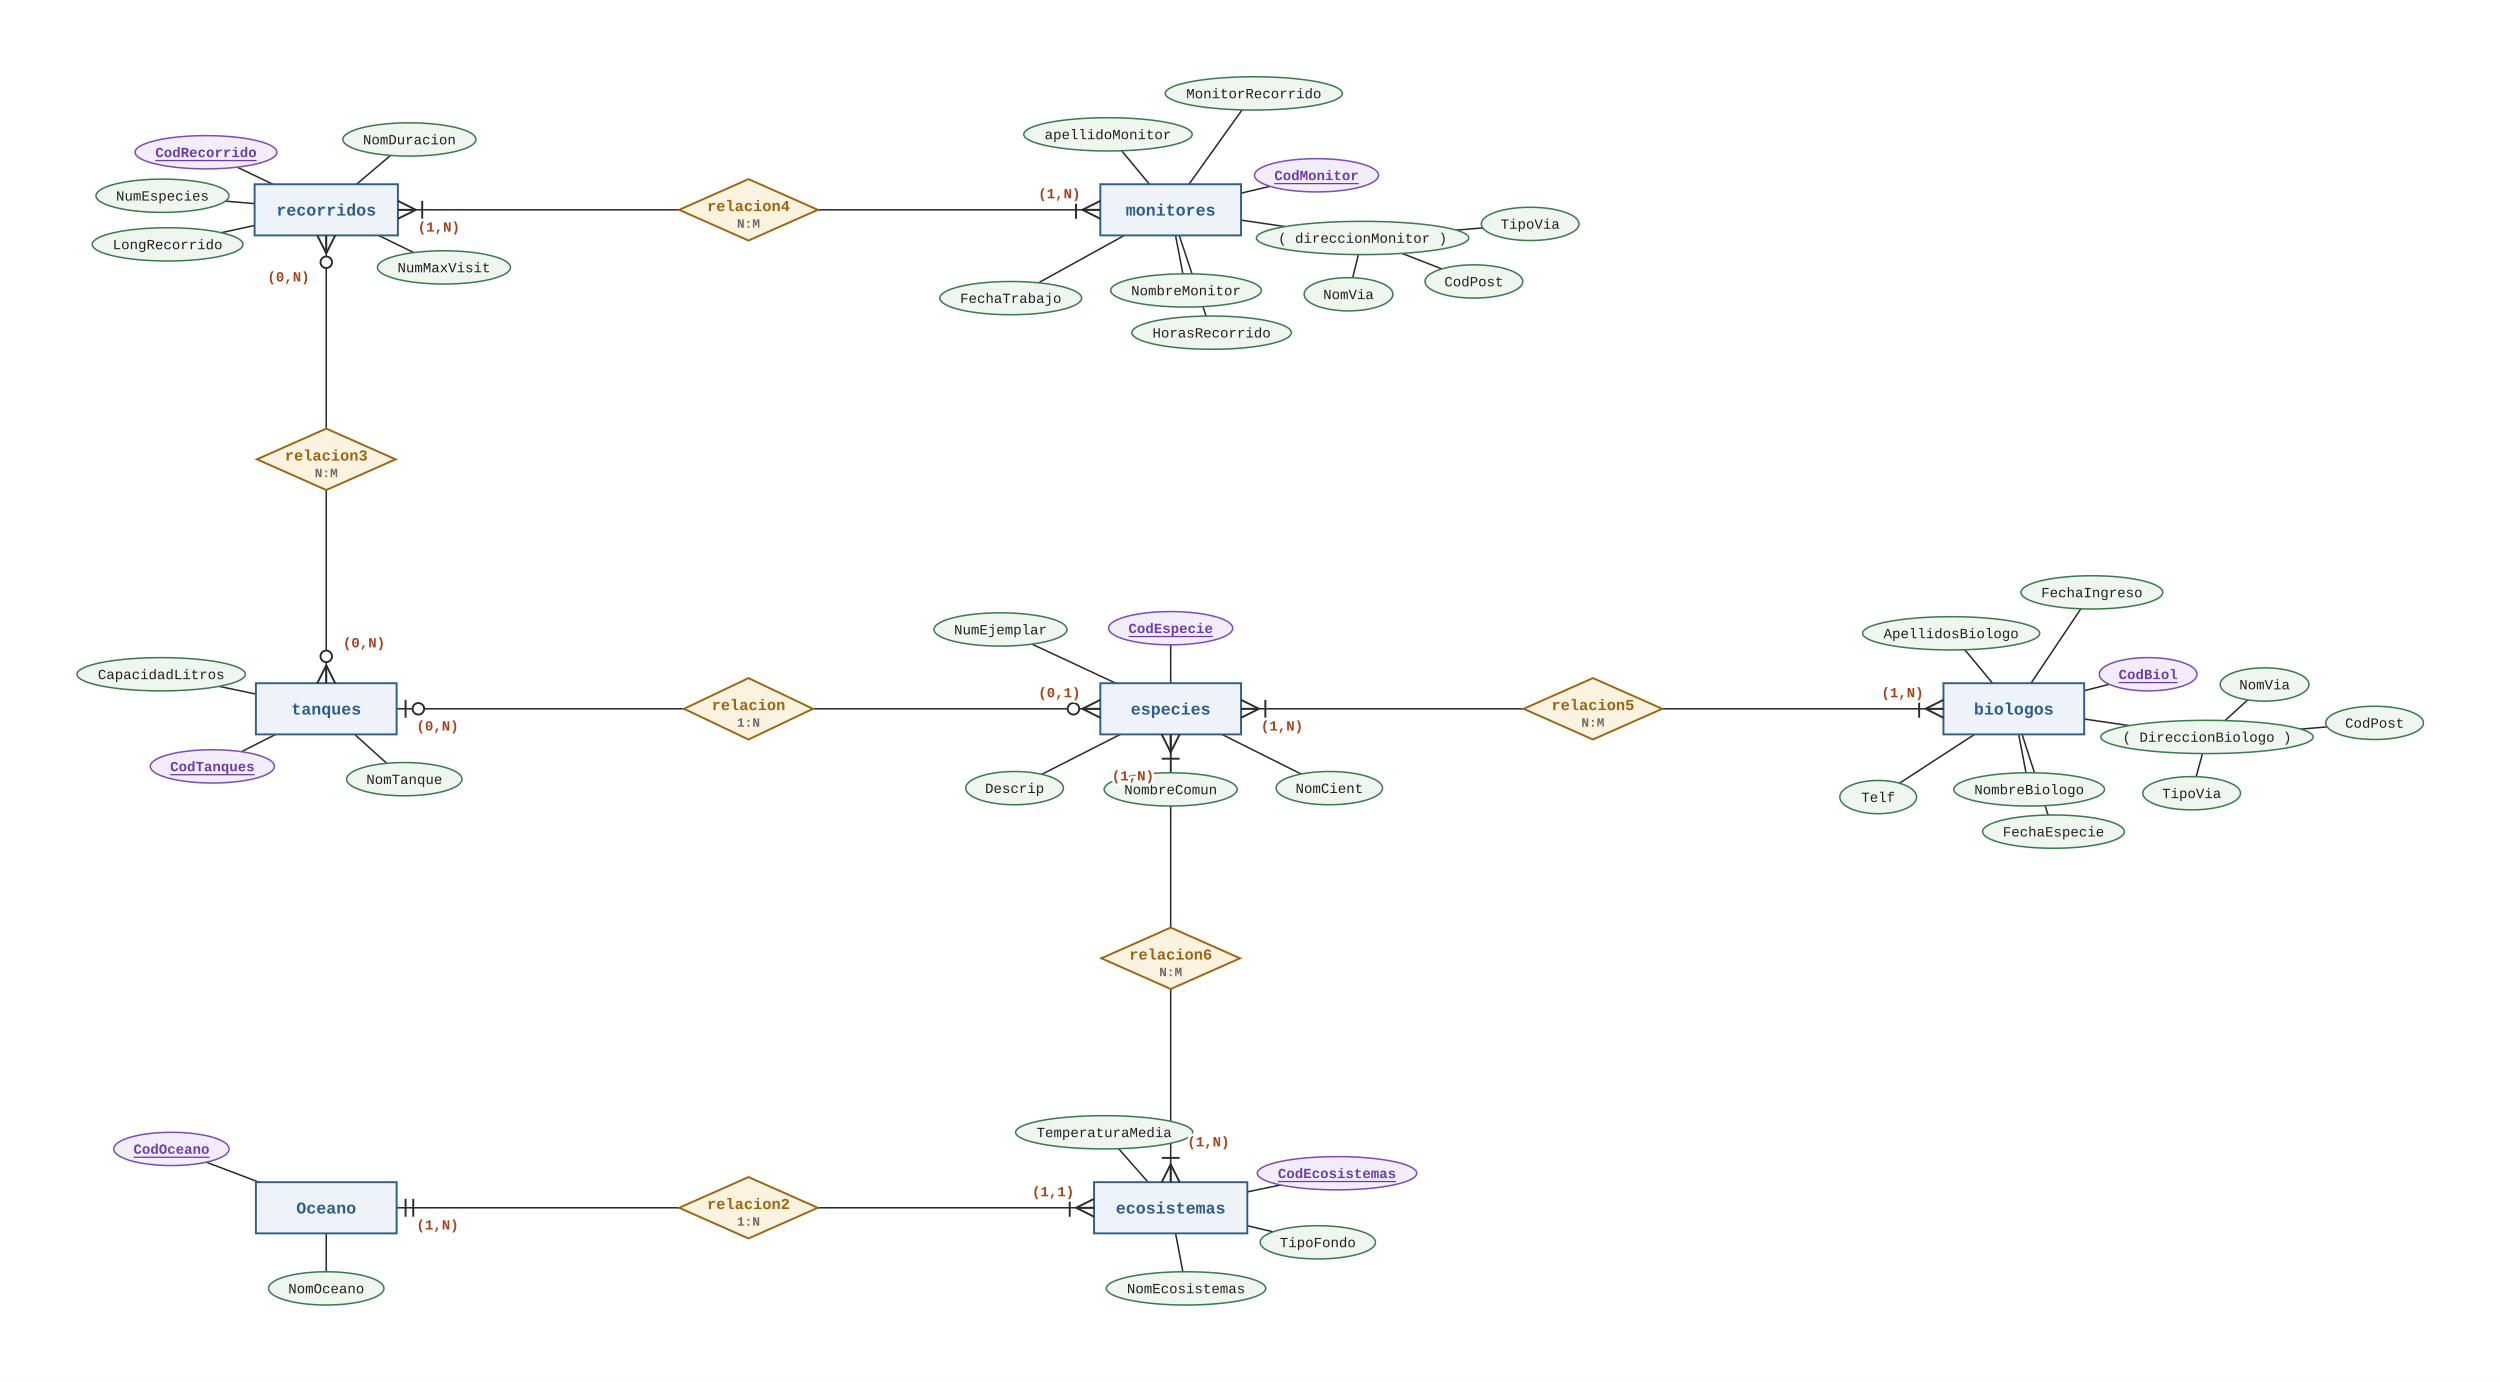
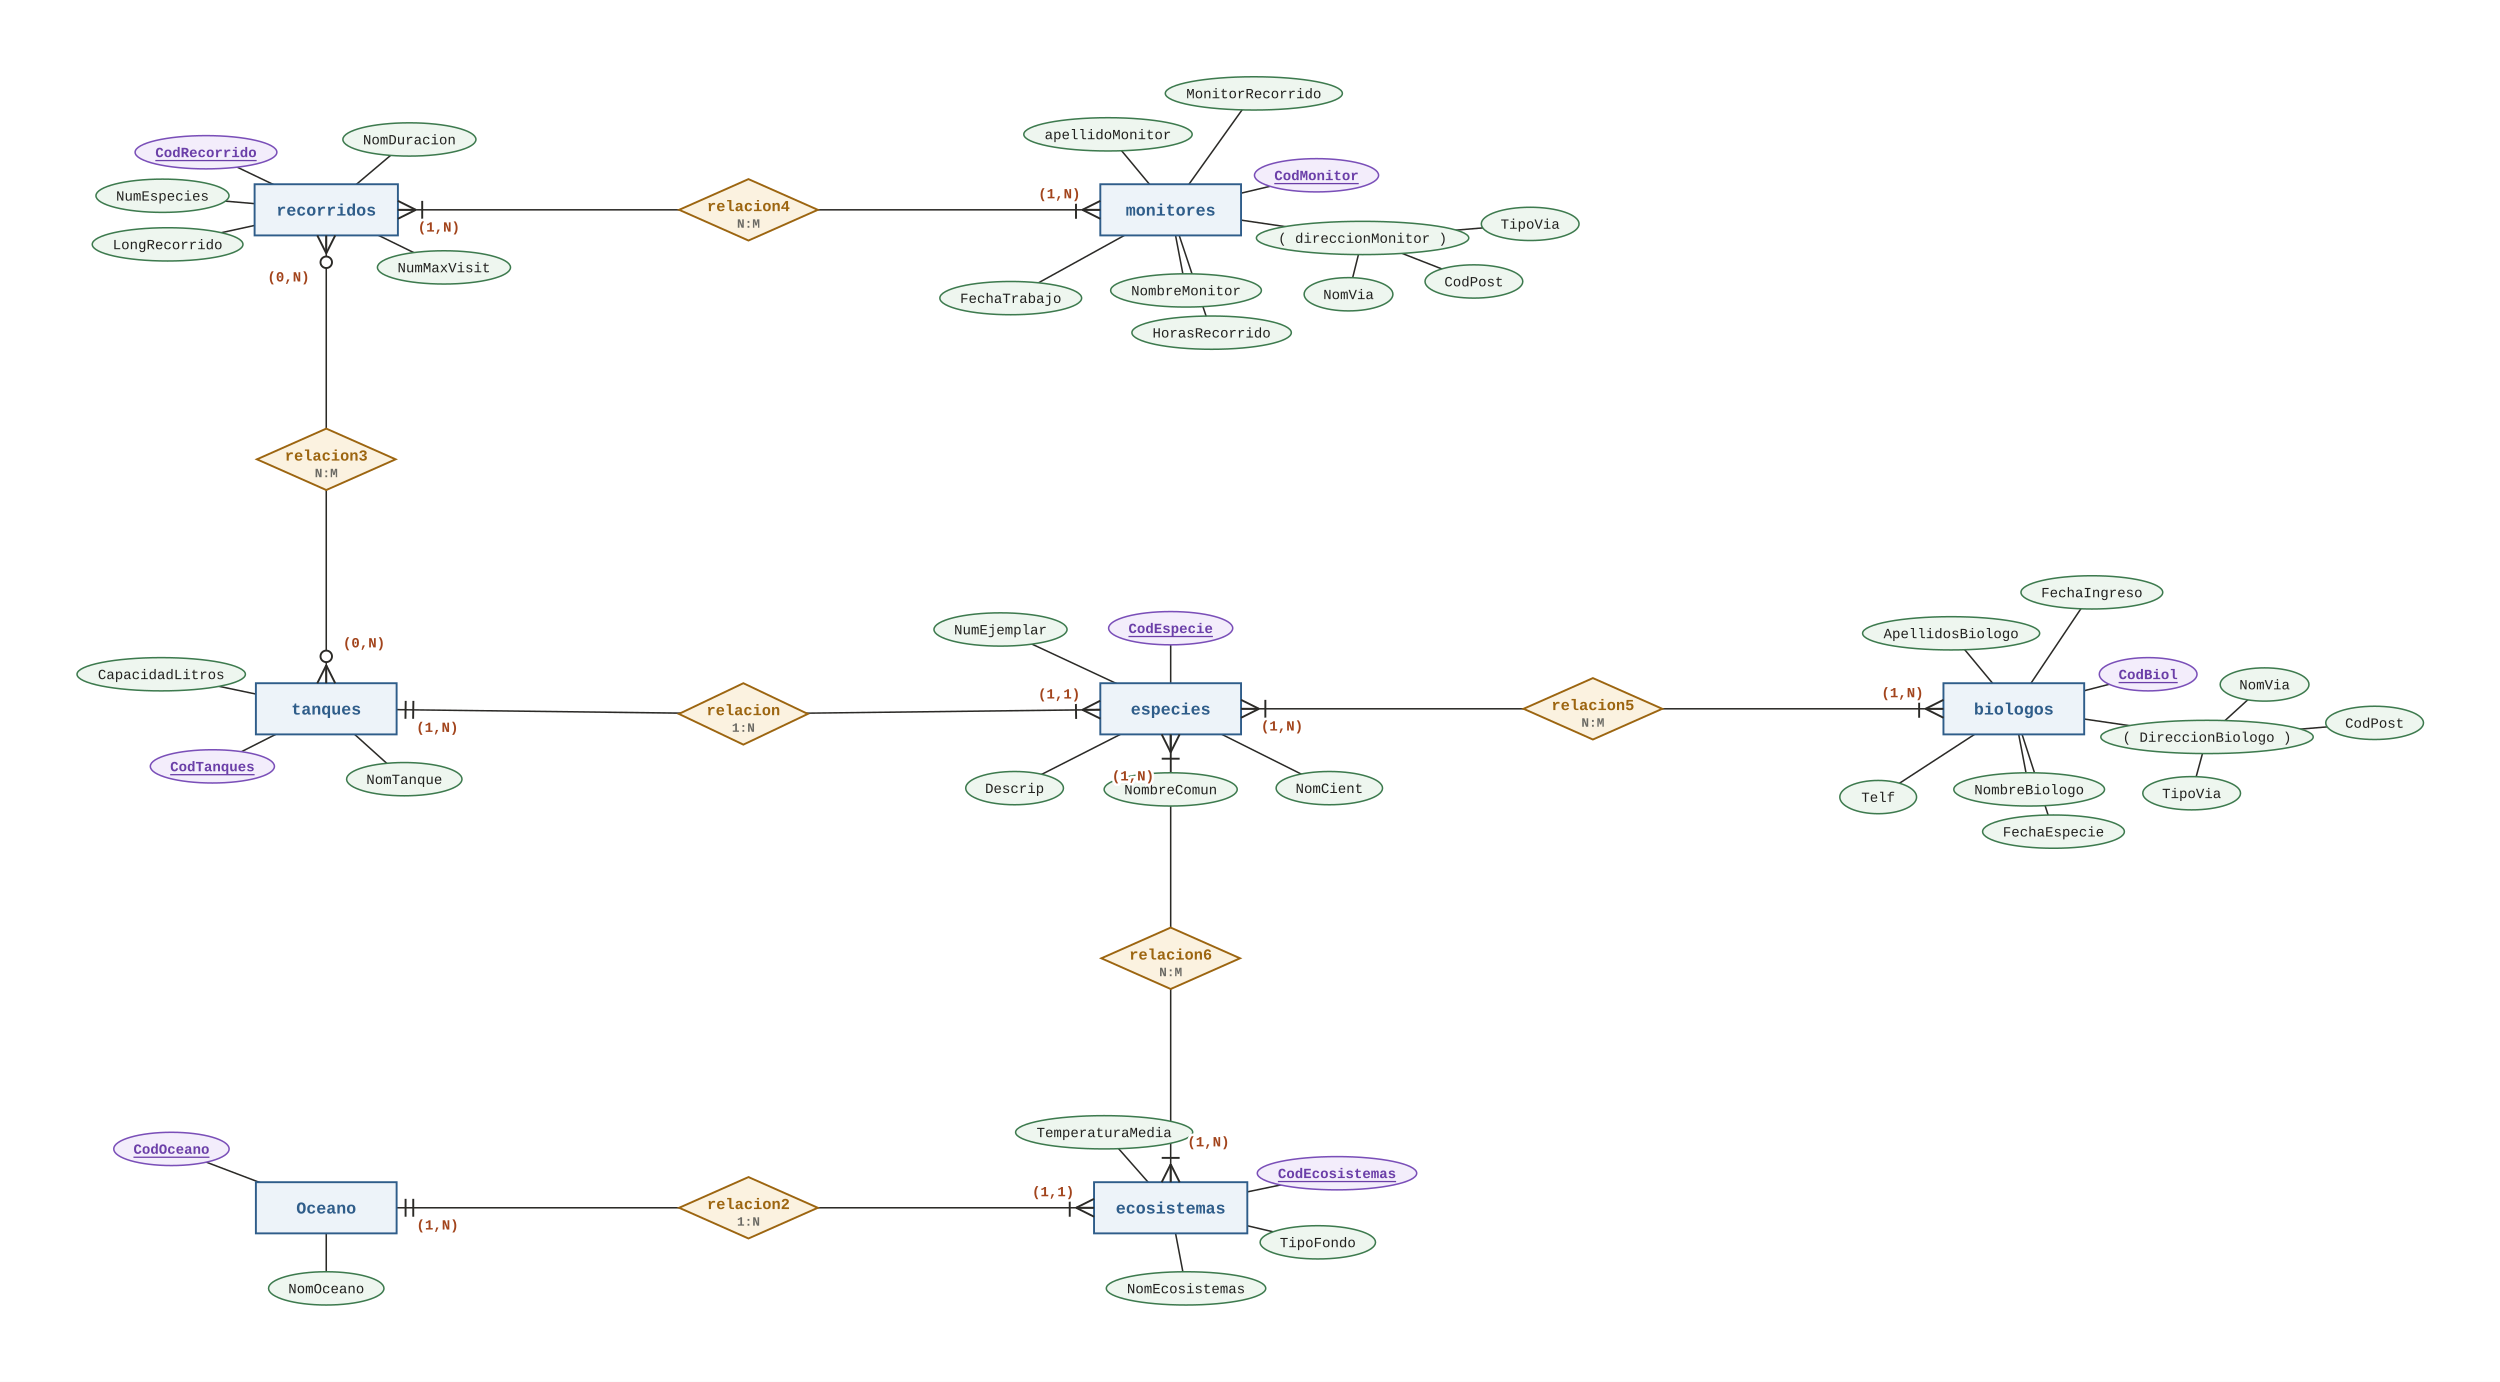
<svg xmlns="http://www.w3.org/2000/svg" viewBox="2023 1460 1954 1080" width="1954" height="1080">
  <style>.ln{stroke:#2B2A27;stroke-width:1.2}.mk{stroke:#2B2A27;stroke-width:1.5;fill:none}.mo{fill:#FFFFFF;stroke:#2B2A27;stroke-width:1.5}
.ent{fill:#EDF3F9;stroke:#2F5D8A;stroke-width:1.5}.dia{fill:#FBF2E0;stroke:#9C6510;stroke-width:1.5}.att{fill:#EEF6EF;stroke:#3D7A4E;stroke-width:1.2}.att.key{fill:#F3EDFB;stroke:#7A4FB8}.att.dr{stroke-dasharray:4 3}
.ent.in,.dia.in{fill:none}.dup{stroke:#C0362C;stroke-width:2.4}
.tx{fill:#22211F;font:11px Consolas,'JetBrains Mono','Courier New',monospace}.txk{fill:#6B3FA8;font-weight:600}.tb{font:600 13px Consolas,'JetBrains Mono','Courier New',monospace;fill:#2F5D8A}.tr{font:600 12px Consolas,'JetBrains Mono','Courier New',monospace;fill:#9C6510}.tt{font:600 10px Consolas,'JetBrains Mono','Courier New',monospace;fill:#6B6A64}
.ul{stroke:#6B3FA8;stroke-width:1}.ul.p{stroke-dasharray:3 2}.card{font:600 11px Consolas,'JetBrains Mono','Courier New',monospace;fill:#A2441C;paint-order:stroke;stroke:#FFFFFF;stroke-width:4px;stroke-linejoin:round}.cardq{fill:#6B6A64}
.tbox{fill:#FFFFFF;stroke:#A9B2C0;stroke-width:1}.thd{fill:#33557F}.thx{font:600 12.5px Consolas,'JetBrains Mono','Courier New',monospace;fill:#FFFFFF}.cx{font:11.5px Consolas,'JetBrains Mono','Courier New',monospace;fill:#22211F}.cpk{fill:#6B3FA8;font-weight:600}.cfk{fill:#A3304A}.cty{fill:#6B6A64;font-weight:400}.uq{font:600 9px Consolas,'JetBrains Mono','Courier New',monospace;fill:#2A7F8F}
.lk{stroke:#6B6A64;stroke-width:1.4;fill:none}.lk.dash{stroke-dasharray:6 4}.lkm{stroke:#6B6A64;stroke-width:1.5;fill:none}.lko{fill:#FFFFFF;stroke:#6B6A64;stroke-width:1.5}
.ipk{fill:#8E5FD0}.ifk{fill:#B4364E}.icol{fill:#2A7F8F}.inul{fill:none;stroke:#2A7F8F;stroke-width:1.3}
.rbox{fill:#FFFFFF;stroke:#22211F;stroke-width:1.1}.rnm{font:600 12.5px Consolas,'JetBrains Mono','Courier New',monospace;fill:#2F5D8A}.rcol{font:12px Consolas,'JetBrains Mono','Courier New',monospace;fill:#22211F}.rpk{font-weight:700;fill:#6B3FA8}.rfk{fill:#A3304A}.rul{stroke:#6B3FA8;stroke-width:1.1}
.rtag{font:600 9.5px Consolas,'JetBrains Mono','Courier New',monospace;fill:#6B6A64}.rarr{fill:none;stroke:#B4364E;stroke-width:1.1}.rhead{fill:#B4364E}
.ent.hd,.dia.hd{fill:none}.ktag{font:700 9px Consolas,'JetBrains Mono','Courier New',monospace;fill:#6B6A64}.rlab{fill:#FFFFFF;stroke:none;opacity:.92}.dia.assoc{stroke-dasharray:5 3}.ln.lid{stroke-width:2.2}.isal{fill:#9C6510}.skt{fill:#2F5D8A}
.thx.dup{fill:#FFC2BD}.cx.dup,.rnm.dup,.rcol.dup{fill:#C0362C;text-decoration:underline}
.note{stroke-width:1.2}.note-fold{stroke-width:1.2}.nc-y{fill:#FFF4C2;stroke:#D2AE36}.nc-b{fill:#DDEBFA;stroke:#7AA3D6}.nc-g{fill:#DFF2E1;stroke:#7DBB87}.nc-p{fill:#FBE1EC;stroke:#D98AAE}.note-fold{filter:brightness(.93)}.note-tx{font:12px 'Segoe UI',Arial,sans-serif;fill:#2B2A27}</style>
  <rect x="2023" y="1460" width="1954" height="1080" fill="#ffffff" />
  <line x1="2938" y1="2014" x2="2938" y2="2077" class="ln" />
  <line x1="2938" y1="2014" x2="3062" y2="2076" class="ln" />
  <line x1="2938" y1="2014" x2="2816" y2="2076" class="ln" />
  <line x1="2938" y1="2014" x2="2805" y2="1952" class="ln" />
  <line x1="2938" y1="2404" x2="2950" y2="2467" class="ln" />
  <line x1="2938" y1="2014" x2="2938" y2="1951" class="ln" />
  <line x1="2938" y1="2404" x2="3068" y2="2377" class="ln" />
  <line x1="2938" y1="2404" x2="2886" y2="2345" class="ln" />
  <line x1="2938" y1="2404" x2="3053" y2="2431" class="ln" />
  <line x1="2278" y1="2014" x2="2339" y2="2069" class="ln" />
  <line x1="2278" y1="2014" x2="2149" y2="1987" class="ln" />
  <line x1="2278" y1="1624" x2="2184" y2="1579" class="ln" />
  <line x1="2278" y1="1624" x2="2343" y2="1569" class="ln" />
  <line x1="2278" y1="1624" x2="2154" y2="1651" class="ln" />
  <line x1="2278" y1="1624" x2="2370" y2="1669" class="ln" />
  <line x1="2278" y1="1624" x2="2150" y2="1613" class="ln" />
  <line x1="2938" y1="1624" x2="2950" y2="1687" class="ln" />
  <line x1="2938" y1="1624" x2="2889" y2="1565" class="ln" />
  <line x1="2938" y1="1624" x2="3088" y2="1646" class="ln" />
  <line x1="2938" y1="1624" x2="2813" y2="1693" class="ln" />
  <line x1="3088" y1="1646" x2="3219" y2="1635" class="ln" />
  <line x1="3088" y1="1646" x2="3077" y2="1690" class="ln" />
  <line x1="3088" y1="1646" x2="3175" y2="1680" class="ln" />
  <line x1="2938" y1="1624" x2="3003" y2="1533" class="ln" />
  <line x1="3597" y1="2014" x2="3609" y2="2077" class="ln" />
  <line x1="3597" y1="2014" x2="3548" y2="1955" class="ln" />
  <line x1="3597" y1="2014" x2="3748" y2="2036" class="ln" />
  <line x1="3597" y1="2014" x2="3491" y2="2083" class="ln" />
  <line x1="3597" y1="2014" x2="3658" y2="1923" class="ln" />
  <line x1="3597" y1="2014" x2="3702" y2="1987" class="ln" />
  <line x1="2938" y1="1624" x2="3052" y2="1597" class="ln" />
  <line x1="3748" y1="2036" x2="3879" y2="2025" class="ln" />
  <line x1="3748" y1="2036" x2="3736" y2="2080" class="ln" />
  <line x1="3748" y1="2036" x2="3793" y2="1995" class="ln" />
  <line x1="2278" y1="2014" x2="2189" y2="2059" class="ln" />
-   <line x1="2608" y1="2014" x2="2938" y2="2014" class="ln" />
-   <line x1="2608" y1="2014" x2="2278" y2="2014" class="ln" />
+   <line x1="2604" y1="2018" x2="2938" y2="2014" class="ln" />
+   <line x1="2604" y1="2018" x2="2278" y2="2014" class="ln" />
  <line x1="2278" y1="2404" x2="2157" y2="2358" class="ln" />
  <line x1="2278" y1="2404" x2="2278" y2="2467" class="ln" />
  <line x1="2608" y1="2404" x2="2278" y2="2404" class="ln" />
  <line x1="2608" y1="2404" x2="2938" y2="2404" class="ln" />
  <line x1="2278" y1="1819" x2="2278" y2="1624" class="ln" />
  <line x1="2278" y1="1819" x2="2278" y2="2014" class="ln" />
  <line x1="2608" y1="1624" x2="2938" y2="1624" class="ln" />
  <line x1="2608" y1="1624" x2="2278" y2="1624" class="ln" />
  <line x1="2938" y1="1624" x2="2970" y2="1720" class="ln" />
  <line x1="3268" y1="2014" x2="2938" y2="2014" class="ln" />
  <line x1="3268" y1="2014" x2="3597" y2="2014" class="ln" />
  <line x1="3597" y1="2014" x2="3628" y2="2110" class="ln" />
  <line x1="2938" y1="2209" x2="2938" y2="2404" class="ln" />
  <line x1="2938" y1="2209" x2="2938" y2="2014" class="ln" />
  <g class="node" data-id="nmwmlq3st1nugp1q">
    <rect x="2883" y="1994" width="110" height="40" class="ent" />
    <text x="2938" y="2018.5" text-anchor="middle" class="tb">especies</text>
  </g>
  <g class="node" data-id="nmwmlq9kf1nv612j">
    <ellipse cx="2938" cy="2077" rx="52" ry="13" class="att" />
    <text x="2938" y="2080.8" text-anchor="middle" class="tx">NombreComun</text>
  </g>
  <g class="node" data-id="nmwmlqhdt1nxv91i">
    <ellipse cx="3062" cy="2076" rx="41.6" ry="13" class="att" />
    <text x="3062" y="2079.8" text-anchor="middle" class="tx">NomCient</text>
  </g>
  <g class="node" data-id="nmwmlqosf1nzrpx4">
    <ellipse cx="2816" cy="2076" rx="38.2" ry="13" class="att" />
    <text x="2816" y="2079.8" text-anchor="middle" class="tx">Descrip</text>
  </g>
  <g class="node" data-id="nmwmls3cg1o16fms">
    <ellipse cx="2805" cy="1952" rx="52" ry="13" class="att" />
    <text x="2805" y="1955.8" text-anchor="middle" class="tx">NumEjemplar</text>
  </g>
  <g class="node" data-id="nmwmlsuwk1o544am">
    <rect x="2878.1" y="2384" width="119.8" height="40" class="ent" />
    <text x="2938" y="2408.5" text-anchor="middle" class="tb">ecosistemas</text>
  </g>
  <g class="node" data-id="nmwmlt76j1o6eex8">
    <ellipse cx="2950" cy="2467" rx="62.3" ry="13" class="att" />
    <text x="2950" y="2470.8" text-anchor="middle" class="tx">NomEcosistemas</text>
  </g>
  <g class="node" data-id="nmwmlu9zg1o8m304">
    <ellipse cx="2938" cy="1951" rx="48.5" ry="13" class="att key" />
    <text x="2938" y="1954.8" text-anchor="middle" class="tx txk">CodEspecie</text>
    <line x1="2905" y1="1957.5" x2="2971" y2="1957.5" class="ul" />
  </g>
  <g class="node" data-id="nmwmluhgc1oa9xli">
    <ellipse cx="3068" cy="2377" rx="62.3" ry="13" class="att key" />
    <text x="3068" y="2380.8" text-anchor="middle" class="tx txk">CodEcosistemas</text>
    <line x1="3021.8" y1="2383.5" x2="3114.2" y2="2383.5" class="ul" />
  </g>
  <g class="node" data-id="nmwmlutc41ocqgp9">
    <ellipse cx="2886" cy="2345" rx="69.2" ry="13" class="att" />
    <text x="2886" y="2348.8" text-anchor="middle" class="tx">TemperaturaMedia</text>
  </g>
  <g class="node" data-id="nmwmlv8u81oe6z0t">
    <ellipse cx="3053" cy="2431" rx="45.1" ry="13" class="att" />
    <text x="3053" y="2434.8" text-anchor="middle" class="tx">TipoFondo</text>
  </g>
  <g class="node" data-id="nmwmlyn111oi5120">
    <rect x="2223" y="1994" width="110" height="40" class="ent" />
    <text x="2278" y="2018.5" text-anchor="middle" class="tb">tanques</text>
  </g>
  <g class="node" data-id="nmwmlz73o1ojqecn">
    <ellipse cx="2339" cy="2069" rx="45.1" ry="13" class="att" />
    <text x="2339" y="2072.8" text-anchor="middle" class="tx">NomTanque</text>
  </g>
  <g class="node" data-id="nmwmlzhpm1olqsv8">
    <ellipse cx="2149" cy="1987" rx="65.8" ry="13" class="att" />
    <text x="2149" y="1990.8" text-anchor="middle" class="tx">CapacidadLitros</text>
  </g>
  <g class="node" data-id="nmwmm04rg1on2ew7">
    <rect x="2222" y="1604" width="112" height="40" class="ent" />
    <text x="2278" y="1628.5" text-anchor="middle" class="tb">recorridos</text>
  </g>
  <g class="node" data-id="nmwmm0hhz1oo2zof">
    <ellipse cx="2184" cy="1579" rx="55.4" ry="13" class="att key" />
    <text x="2184" y="1582.8" text-anchor="middle" class="tx txk">CodRecorrido</text>
    <line x1="2144.4" y1="1585.5" x2="2223.6" y2="1585.5" class="ul" />
  </g>
  <g class="node" data-id="nmwmm0rak1oq5dvb">
    <ellipse cx="2343" cy="1569" rx="52" ry="13" class="att" />
    <text x="2343" y="1572.8" text-anchor="middle" class="tx">NomDuracion</text>
  </g>
  <g class="node" data-id="nmwmm1q3u1os6477">
    <ellipse cx="2154" cy="1651" rx="58.9" ry="13" class="att" />
    <text x="2154" y="1654.8" text-anchor="middle" class="tx">LongRecorrido</text>
  </g>
  <g class="node" data-id="nmwmm2jk21ou8le7">
    <ellipse cx="2370" cy="1669" rx="52" ry="13" class="att" />
    <text x="2370" y="1672.8" text-anchor="middle" class="tx">NumMaxVisit</text>
  </g>
  <g class="node" data-id="nmwmm30rn1owrddh">
    <ellipse cx="2150" cy="1613" rx="52" ry="13" class="att" />
    <text x="2150" y="1616.8" text-anchor="middle" class="tx">NumEspecies</text>
  </g>
  <g class="node" data-id="nmwmm43j01oyr75p">
    <rect x="2883" y="1604" width="110" height="40" class="ent" />
    <text x="2938" y="1628.5" text-anchor="middle" class="tb">monitores</text>
  </g>
  <g class="node" data-id="nmwmm4cck1ozzlka">
    <ellipse cx="2950" cy="1687" rx="58.9" ry="13" class="att" />
    <text x="2950" y="1690.8" text-anchor="middle" class="tx">NombreMonitor</text>
  </g>
  <g class="node" data-id="nmwmm4saa1p1wcw0">
    <ellipse cx="2889" cy="1565" rx="65.8" ry="13" class="att" />
    <text x="2889" y="1568.8" text-anchor="middle" class="tx">apellidoMonitor</text>
  </g>
  <g class="node" data-id="nmwmm4ufe1p3042t">
    <ellipse cx="3088" cy="1646" rx="83" ry="13" class="att" />
    <text x="3088" y="1649.8" text-anchor="middle" class="tx">( direccionMonitor )</text>
  </g>
  <g class="node" data-id="nmwmm55un1p5k8r1">
    <ellipse cx="2813" cy="1693" rx="55.4" ry="13" class="att" />
    <text x="2813" y="1696.8" text-anchor="middle" class="tx">FechaTrabajo</text>
  </g>
  <g class="node" data-id="nmwmm5zat1p78uws">
    <ellipse cx="3219" cy="1635" rx="38.2" ry="13" class="att" />
    <text x="3219" y="1638.8" text-anchor="middle" class="tx">TipoVia</text>
  </g>
  <g class="node" data-id="nmwmm63gt1p9plnq">
    <ellipse cx="3077" cy="1690" rx="34.7" ry="13" class="att" />
    <text x="3077" y="1693.8" text-anchor="middle" class="tx">NomVia</text>
  </g>
  <g class="node" data-id="nmwmm668f1pbqrzq">
    <ellipse cx="3175" cy="1680" rx="38.2" ry="13" class="att" />
    <text x="3175" y="1683.8" text-anchor="middle" class="tx">CodPost</text>
  </g>
  <g class="node" data-id="nmwmm7n781pf4ok1">
    <ellipse cx="3003" cy="1533" rx="69.2" ry="13" class="att" />
    <text x="3003" y="1536.8" text-anchor="middle" class="tx">MonitorRecorrido</text>
  </g>
  <g class="node" data-id="nmwmm81181pholdc">
    <rect x="3542" y="1994" width="110" height="40" class="ent" />
    <text x="3597" y="2018.5" text-anchor="middle" class="tb">biologos</text>
  </g>
  <g class="node" data-id="nmwmm88qc1pio2yb">
    <ellipse cx="3609" cy="2077" rx="58.9" ry="13" class="att" />
    <text x="3609" y="2080.8" text-anchor="middle" class="tx">NombreBiologo</text>
  </g>
  <g class="node" data-id="nmwmm8v6o1pkcwz3">
    <ellipse cx="3548" cy="1955" rx="69.2" ry="13" class="att" />
    <text x="3548" y="1958.8" text-anchor="middle" class="tx">ApellidosBiologo</text>
  </g>
  <g class="node" data-id="nmwmmatmr1pmsmsg">
    <ellipse cx="3748" cy="2036" rx="83" ry="13" class="att" />
    <text x="3748" y="2039.8" text-anchor="middle" class="tx">( DireccionBiologo )</text>
  </g>
  <g class="node" data-id="nmwmmcl0l1porlhl">
    <ellipse cx="3491" cy="2083" rx="30" ry="13" class="att" />
    <text x="3491" y="2086.8" text-anchor="middle" class="tx">Telf</text>
  </g>
  <g class="node" data-id="nmwmmcs231pqok2a">
    <ellipse cx="3658" cy="1923" rx="55.4" ry="13" class="att" />
    <text x="3658" y="1926.8" text-anchor="middle" class="tx">FechaIngreso</text>
  </g>
  <g class="node" data-id="nmwmmd6381pssyfu">
    <ellipse cx="3702" cy="1987" rx="38.2" ry="13" class="att key" />
    <text x="3702" y="1990.8" text-anchor="middle" class="tx txk">CodBiol</text>
    <line x1="3678.9" y1="1993.5" x2="3725.1" y2="1993.5" class="ul" />
  </g>
  <g class="node" data-id="nmwmmdeic1puypxf">
    <ellipse cx="3052" cy="1597" rx="48.5" ry="13" class="att key" />
    <text x="3052" y="1600.8" text-anchor="middle" class="tx txk">CodMonitor</text>
    <line x1="3019" y1="1603.5" x2="3085" y2="1603.5" class="ul" />
  </g>
  <g class="node" data-id="nmwmme4u41pwlxij">
    <ellipse cx="3879" cy="2025" rx="38.2" ry="13" class="att" />
    <text x="3879" y="2028.8" text-anchor="middle" class="tx">CodPost</text>
  </g>
  <g class="node" data-id="nmwmmf36c1pyyq8l">
    <ellipse cx="3736" cy="2080" rx="38.2" ry="13" class="att" />
    <text x="3736" y="2083.8" text-anchor="middle" class="tx">TipoVia</text>
  </g>
  <g class="node" data-id="nmwmmfeh71q05hvk">
    <ellipse cx="3793" cy="1995" rx="34.7" ry="13" class="att" />
    <text x="3793" y="1998.8" text-anchor="middle" class="tx">NomVia</text>
  </g>
  <g class="node" data-id="nmwmmgbbo1q2vvmu">
    <ellipse cx="2189" cy="2059" rx="48.5" ry="13" class="att key" />
    <text x="2189" y="2062.8" text-anchor="middle" class="tx txk">CodTanques</text>
    <line x1="2156" y1="2065.5" x2="2222" y2="2065.5" class="ul" />
  </g>
  <g class="node" data-id="nmwmminrg1q44jqm">
-     <polygon points="2608,1990 2658.4,2014 2608,2038 2557.6,2014" class="dia" />
-     <text x="2608" y="2015" text-anchor="middle" class="tr">relacion</text>
-     <text x="2608" y="2028" text-anchor="middle" class="tt">1:N</text>
+     <polygon points="2604,1994 2654.4,2018 2604,2042 2553.6,2018" class="dia" />
+     <text x="2604" y="2019" text-anchor="middle" class="tr">relacion</text>
+     <text x="2604" y="2032" text-anchor="middle" class="tt">1:N</text>
  </g>
  <g class="node" data-id="nmwmmlkwk1q7lmry">
    <rect x="2223" y="2384" width="110" height="40" class="ent" />
    <text x="2278" y="2408.5" text-anchor="middle" class="tb">Oceano</text>
  </g>
  <g class="node" data-id="nmwmmm03o1q8o4i6">
    <ellipse cx="2157" cy="2358" rx="45.1" ry="13" class="att key" />
    <text x="2157" y="2361.8" text-anchor="middle" class="tx txk">CodOceano</text>
    <line x1="2127.3" y1="2364.5" x2="2186.7" y2="2364.5" class="ul" />
  </g>
  <g class="node" data-id="nmwmmm4691qa7ywm">
    <ellipse cx="2278" cy="2467" rx="45.1" ry="13" class="att" />
    <text x="2278" y="2470.8" text-anchor="middle" class="tx">NomOceano</text>
  </g>
  <g class="node" data-id="nmwmmmo701qcfmvz">
    <polygon points="2608,2380 2662.2,2404 2608,2428 2553.8,2404" class="dia" />
    <text x="2608" y="2405" text-anchor="middle" class="tr">relacion2</text>
    <text x="2608" y="2418" text-anchor="middle" class="tt">1:N</text>
  </g>
  <g class="node" data-id="nmwmmoo6b1qfdfnk">
    <polygon points="2278,1795 2332.2,1819 2278,1843 2223.8,1819" class="dia" />
    <text x="2278" y="1820" text-anchor="middle" class="tr">relacion3</text>
    <text x="2278" y="1833" text-anchor="middle" class="tt">N:M</text>
  </g>
  <g class="node" data-id="nmwmmqplg1qj8svq">
    <polygon points="2608,1600 2662.2,1624 2608,1648 2553.8,1624" class="dia" />
    <text x="2608" y="1625" text-anchor="middle" class="tr">relacion4</text>
    <text x="2608" y="1638" text-anchor="middle" class="tt">N:M</text>
  </g>
  <g class="node" data-id="nmwmmup371qqpa2k">
    <ellipse cx="2970" cy="1720" rx="62.3" ry="13" class="att" />
    <text x="2970" y="1723.8" text-anchor="middle" class="tx">HorasRecorrido</text>
  </g>
  <g class="node" data-id="nmwmmvlzg1qscxcj">
    <polygon points="3268,1990 3322.2,2014 3268,2038 3213.8,2014" class="dia" />
    <text x="3268" y="2015" text-anchor="middle" class="tr">relacion5</text>
    <text x="3268" y="2028" text-anchor="middle" class="tt">N:M</text>
  </g>
  <g class="node" data-id="nmwmmwbv81qvvnjq">
    <ellipse cx="3628" cy="2110" rx="55.4" ry="13" class="att" />
    <text x="3628" y="2113.8" text-anchor="middle" class="tx">FechaEspecie</text>
  </g>
  <g class="node" data-id="nmwmn0x4b1qxklrm">
    <polygon points="2938,2185 2992.2,2209 2938,2233 2883.8,2209" class="dia" />
    <text x="2938" y="2210" text-anchor="middle" class="tr">relacion6</text>
    <text x="2938" y="2223" text-anchor="middle" class="tt">N:M</text>
  </g>
-   <line x1="2869" y1="2014" x2="2883" y2="2007" class="mk" />
-   <line x1="2869" y1="2014" x2="2883" y2="2014" class="mk" />
-   <line x1="2869" y1="2014" x2="2883" y2="2021" class="mk" />
-   <circle cx="2862" cy="2014" r="4.5" class="mo" />
-   <line x1="2340" y1="2021" x2="2340" y2="2007" class="mk" />
-   <circle cx="2350" cy="2014" r="4.5" class="mo" />
+   <line x1="2869" y1="2014.8" x2="2882.9" y2="2007.7" class="mk" />
+   <line x1="2869" y1="2014.8" x2="2883" y2="2014.7" class="mk" />
+   <line x1="2869" y1="2014.8" x2="2883.1" y2="2021.7" class="mk" />
+   <line x1="2863.9" y1="2007.9" x2="2864.1" y2="2021.9" class="mk" />
+   <line x1="2339.9" y1="2021.8" x2="2340.1" y2="2007.8" class="mk" />
+   <line x1="2345.9" y1="2021.8" x2="2346.1" y2="2007.8" class="mk" />
  <line x1="2340" y1="2411" x2="2340" y2="2397" class="mk" />
  <line x1="2346" y1="2411" x2="2346" y2="2397" class="mk" />
  <line x1="2864.1" y1="2404" x2="2878.1" y2="2397" class="mk" />
  <line x1="2864.1" y1="2404" x2="2878.1" y2="2404" class="mk" />
  <line x1="2864.1" y1="2404" x2="2878.1" y2="2411" class="mk" />
  <line x1="2859.1" y1="2397" x2="2859.1" y2="2411" class="mk" />
  <line x1="2278" y1="1658" x2="2271" y2="1644" class="mk" />
  <line x1="2278" y1="1658" x2="2278" y2="1644" class="mk" />
  <line x1="2278" y1="1658" x2="2285" y2="1644" class="mk" />
  <circle cx="2278" cy="1665" r="4.5" class="mo" />
  <line x1="2278" y1="1980" x2="2285" y2="1994" class="mk" />
  <line x1="2278" y1="1980" x2="2278" y2="1994" class="mk" />
  <line x1="2278" y1="1980" x2="2271" y2="1994" class="mk" />
  <circle cx="2278" cy="1973" r="4.5" class="mo" />
  <line x1="2869" y1="1624" x2="2883" y2="1617" class="mk" />
  <line x1="2869" y1="1624" x2="2883" y2="1624" class="mk" />
  <line x1="2869" y1="1624" x2="2883" y2="1631" class="mk" />
  <line x1="2864" y1="1617" x2="2864" y2="1631" class="mk" />
  <line x1="2348" y1="1624" x2="2334" y2="1631" class="mk" />
  <line x1="2348" y1="1624" x2="2334" y2="1624" class="mk" />
  <line x1="2348" y1="1624" x2="2334" y2="1617" class="mk" />
  <line x1="2353" y1="1631" x2="2353" y2="1617" class="mk" />
  <line x1="3007" y1="2014" x2="2993" y2="2021" class="mk" />
  <line x1="3007" y1="2014" x2="2993" y2="2014" class="mk" />
  <line x1="3007" y1="2014" x2="2993" y2="2007" class="mk" />
  <line x1="3012" y1="2021" x2="3012" y2="2007" class="mk" />
  <line x1="3528" y1="2014" x2="3542" y2="2007" class="mk" />
  <line x1="3528" y1="2014" x2="3542" y2="2014" class="mk" />
  <line x1="3528" y1="2014" x2="3542" y2="2021" class="mk" />
  <line x1="3523" y1="2007" x2="3523" y2="2021" class="mk" />
  <line x1="2938" y1="2370" x2="2945" y2="2384" class="mk" />
  <line x1="2938" y1="2370" x2="2938" y2="2384" class="mk" />
  <line x1="2938" y1="2370" x2="2931" y2="2384" class="mk" />
  <line x1="2945" y1="2365" x2="2931" y2="2365" class="mk" />
  <line x1="2938" y1="2048" x2="2931" y2="2034" class="mk" />
  <line x1="2938" y1="2048" x2="2938" y2="2034" class="mk" />
  <line x1="2938" y1="2048" x2="2945" y2="2034" class="mk" />
  <line x1="2931" y1="2053" x2="2945" y2="2053" class="mk" />
-   <text x="2851" y="2005" text-anchor="middle" class="card">(0,1)</text>
-   <text x="2365" y="2031" text-anchor="middle" class="card">(0,N)</text>
+   <text x="2850.8" y="2006" text-anchor="middle" class="card">(1,1)</text>
+   <text x="2364.8" y="2032.1" text-anchor="middle" class="card">(1,N)</text>
  <text x="2365" y="2421" text-anchor="middle" class="card">(1,N)</text>
  <text x="2846.1" y="2395" text-anchor="middle" class="card">(1,1)</text>
  <text x="2265" y="1680" text-anchor="end" class="card">(0,N)</text>
  <text x="2291" y="1966" text-anchor="start" class="card">(0,N)</text>
  <text x="2851" y="1615" text-anchor="middle" class="card">(1,N)</text>
  <text x="2366" y="1641" text-anchor="middle" class="card">(1,N)</text>
  <text x="3025" y="2031" text-anchor="middle" class="card">(1,N)</text>
  <text x="3510" y="2005" text-anchor="middle" class="card">(1,N)</text>
  <text x="2951" y="2356" text-anchor="start" class="card">(1,N)</text>
  <text x="2925" y="2070" text-anchor="end" class="card">(1,N)</text>
</svg>
